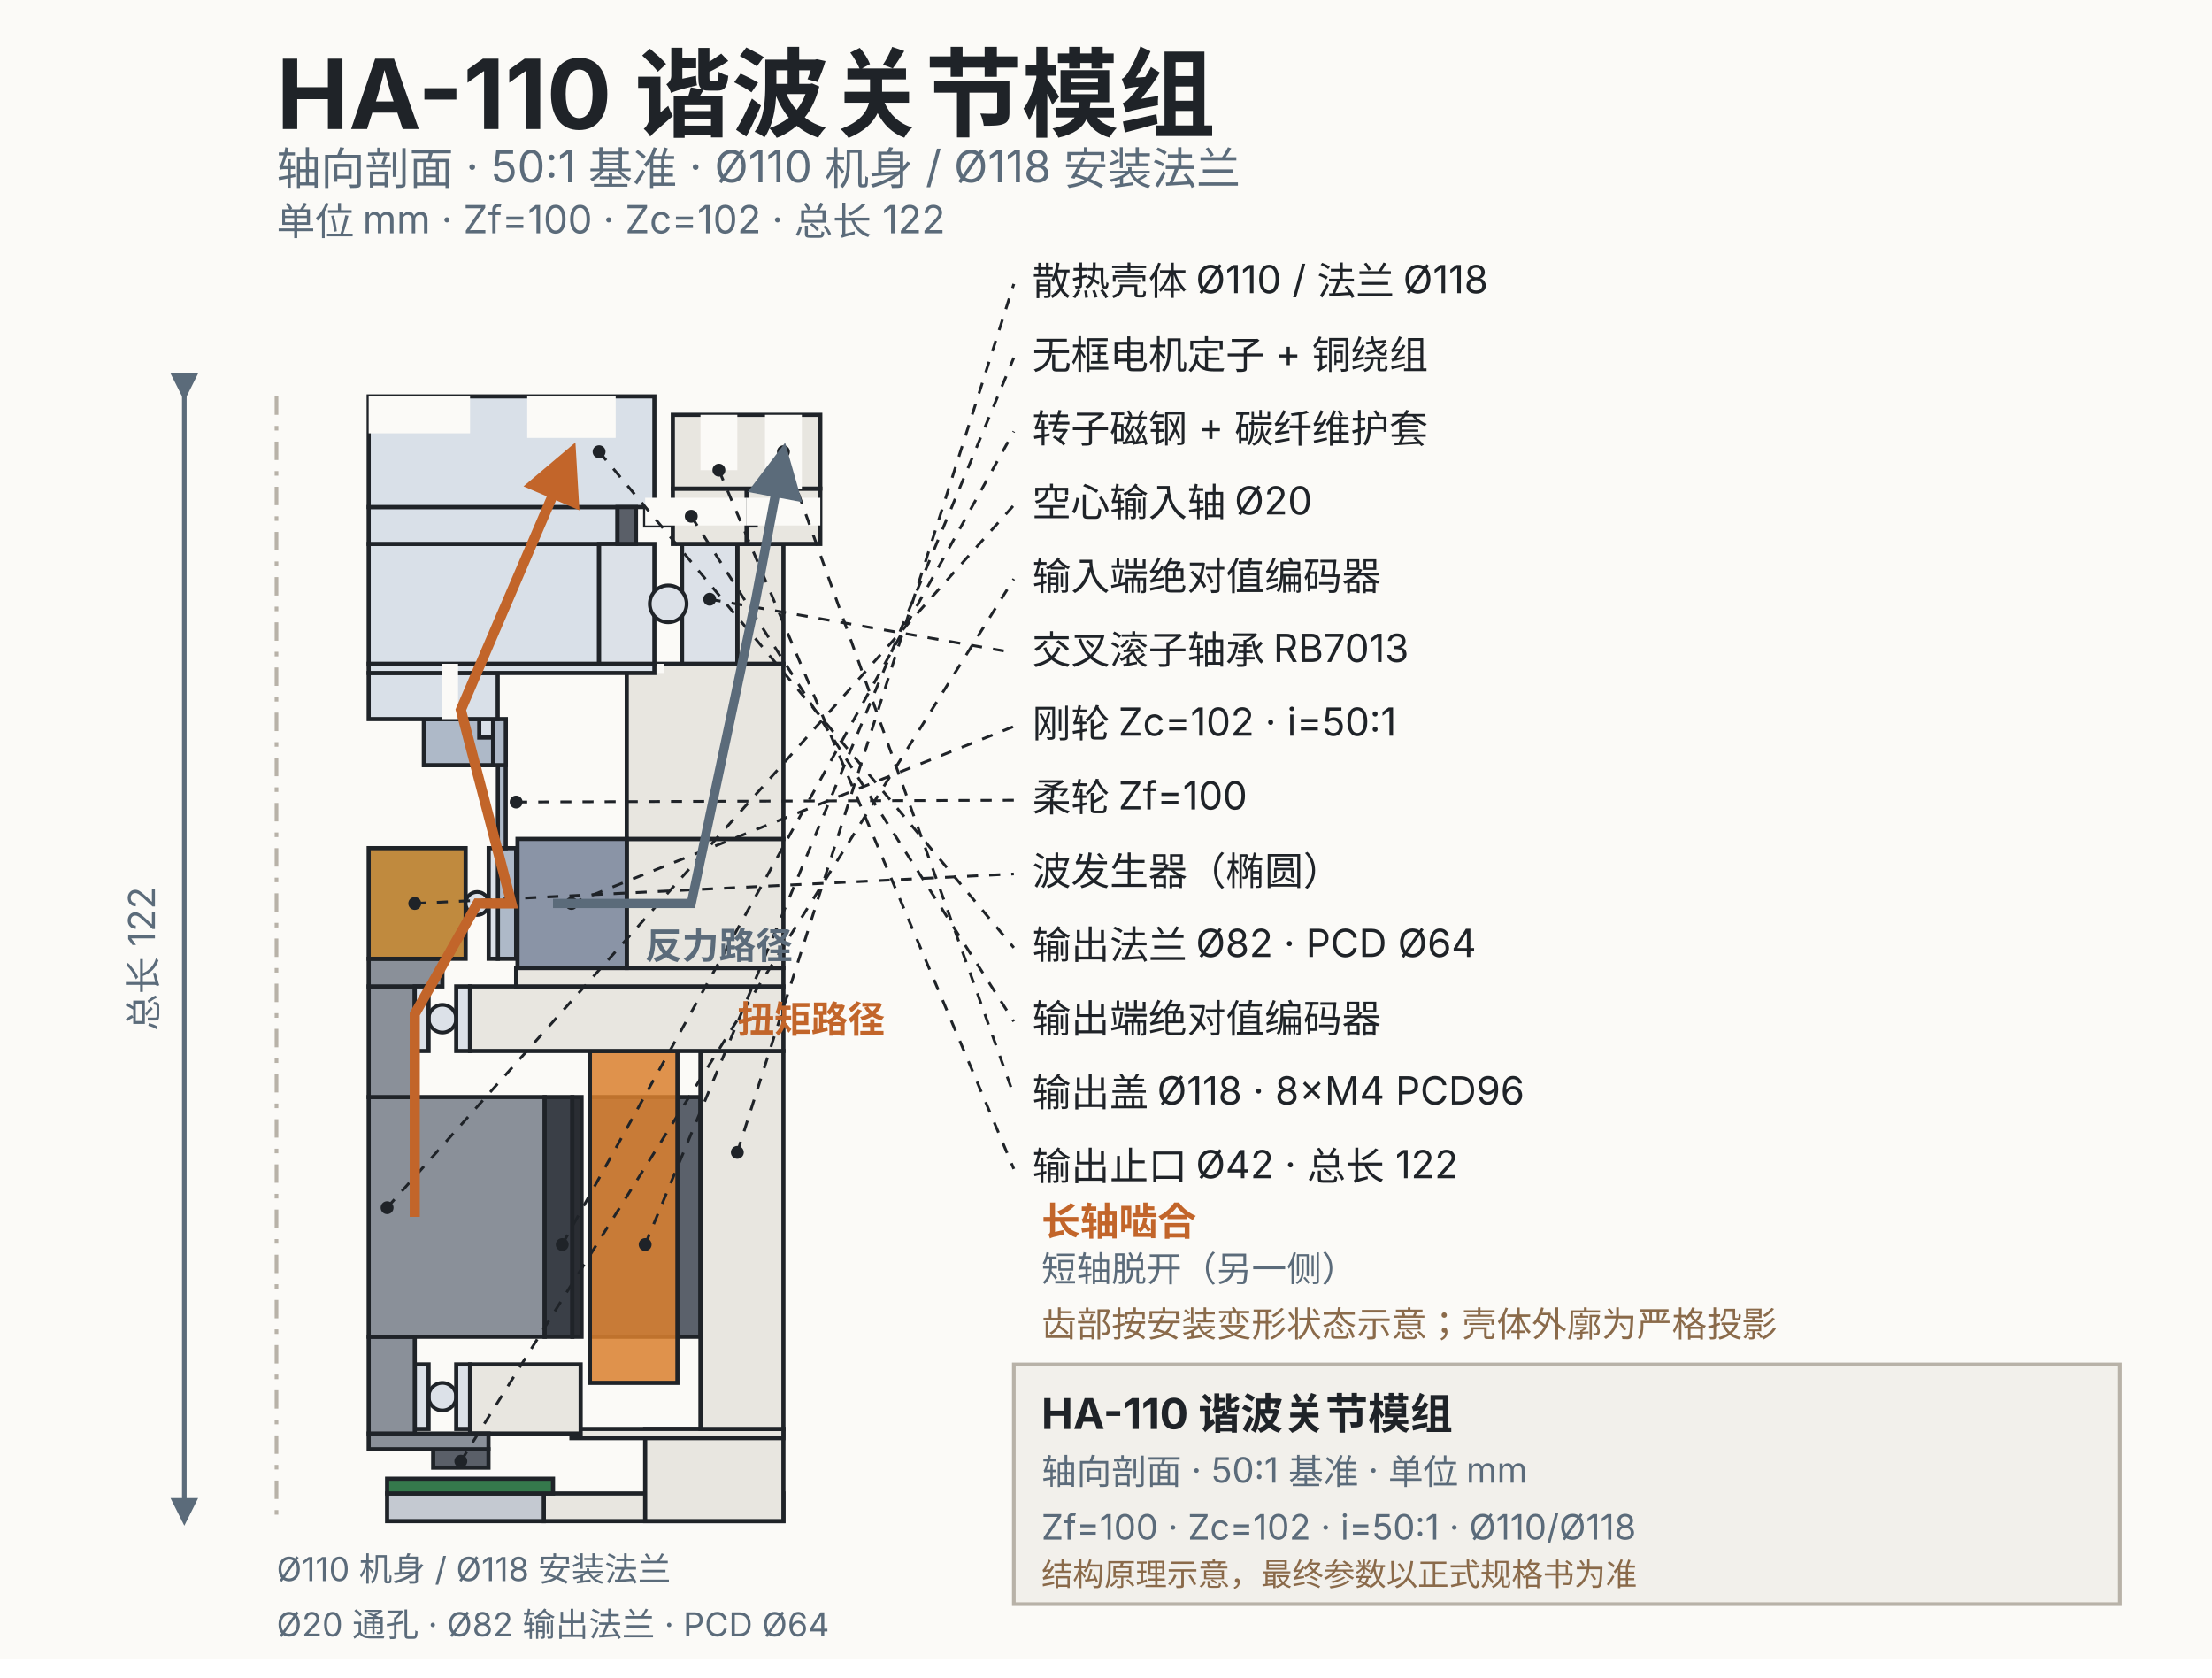
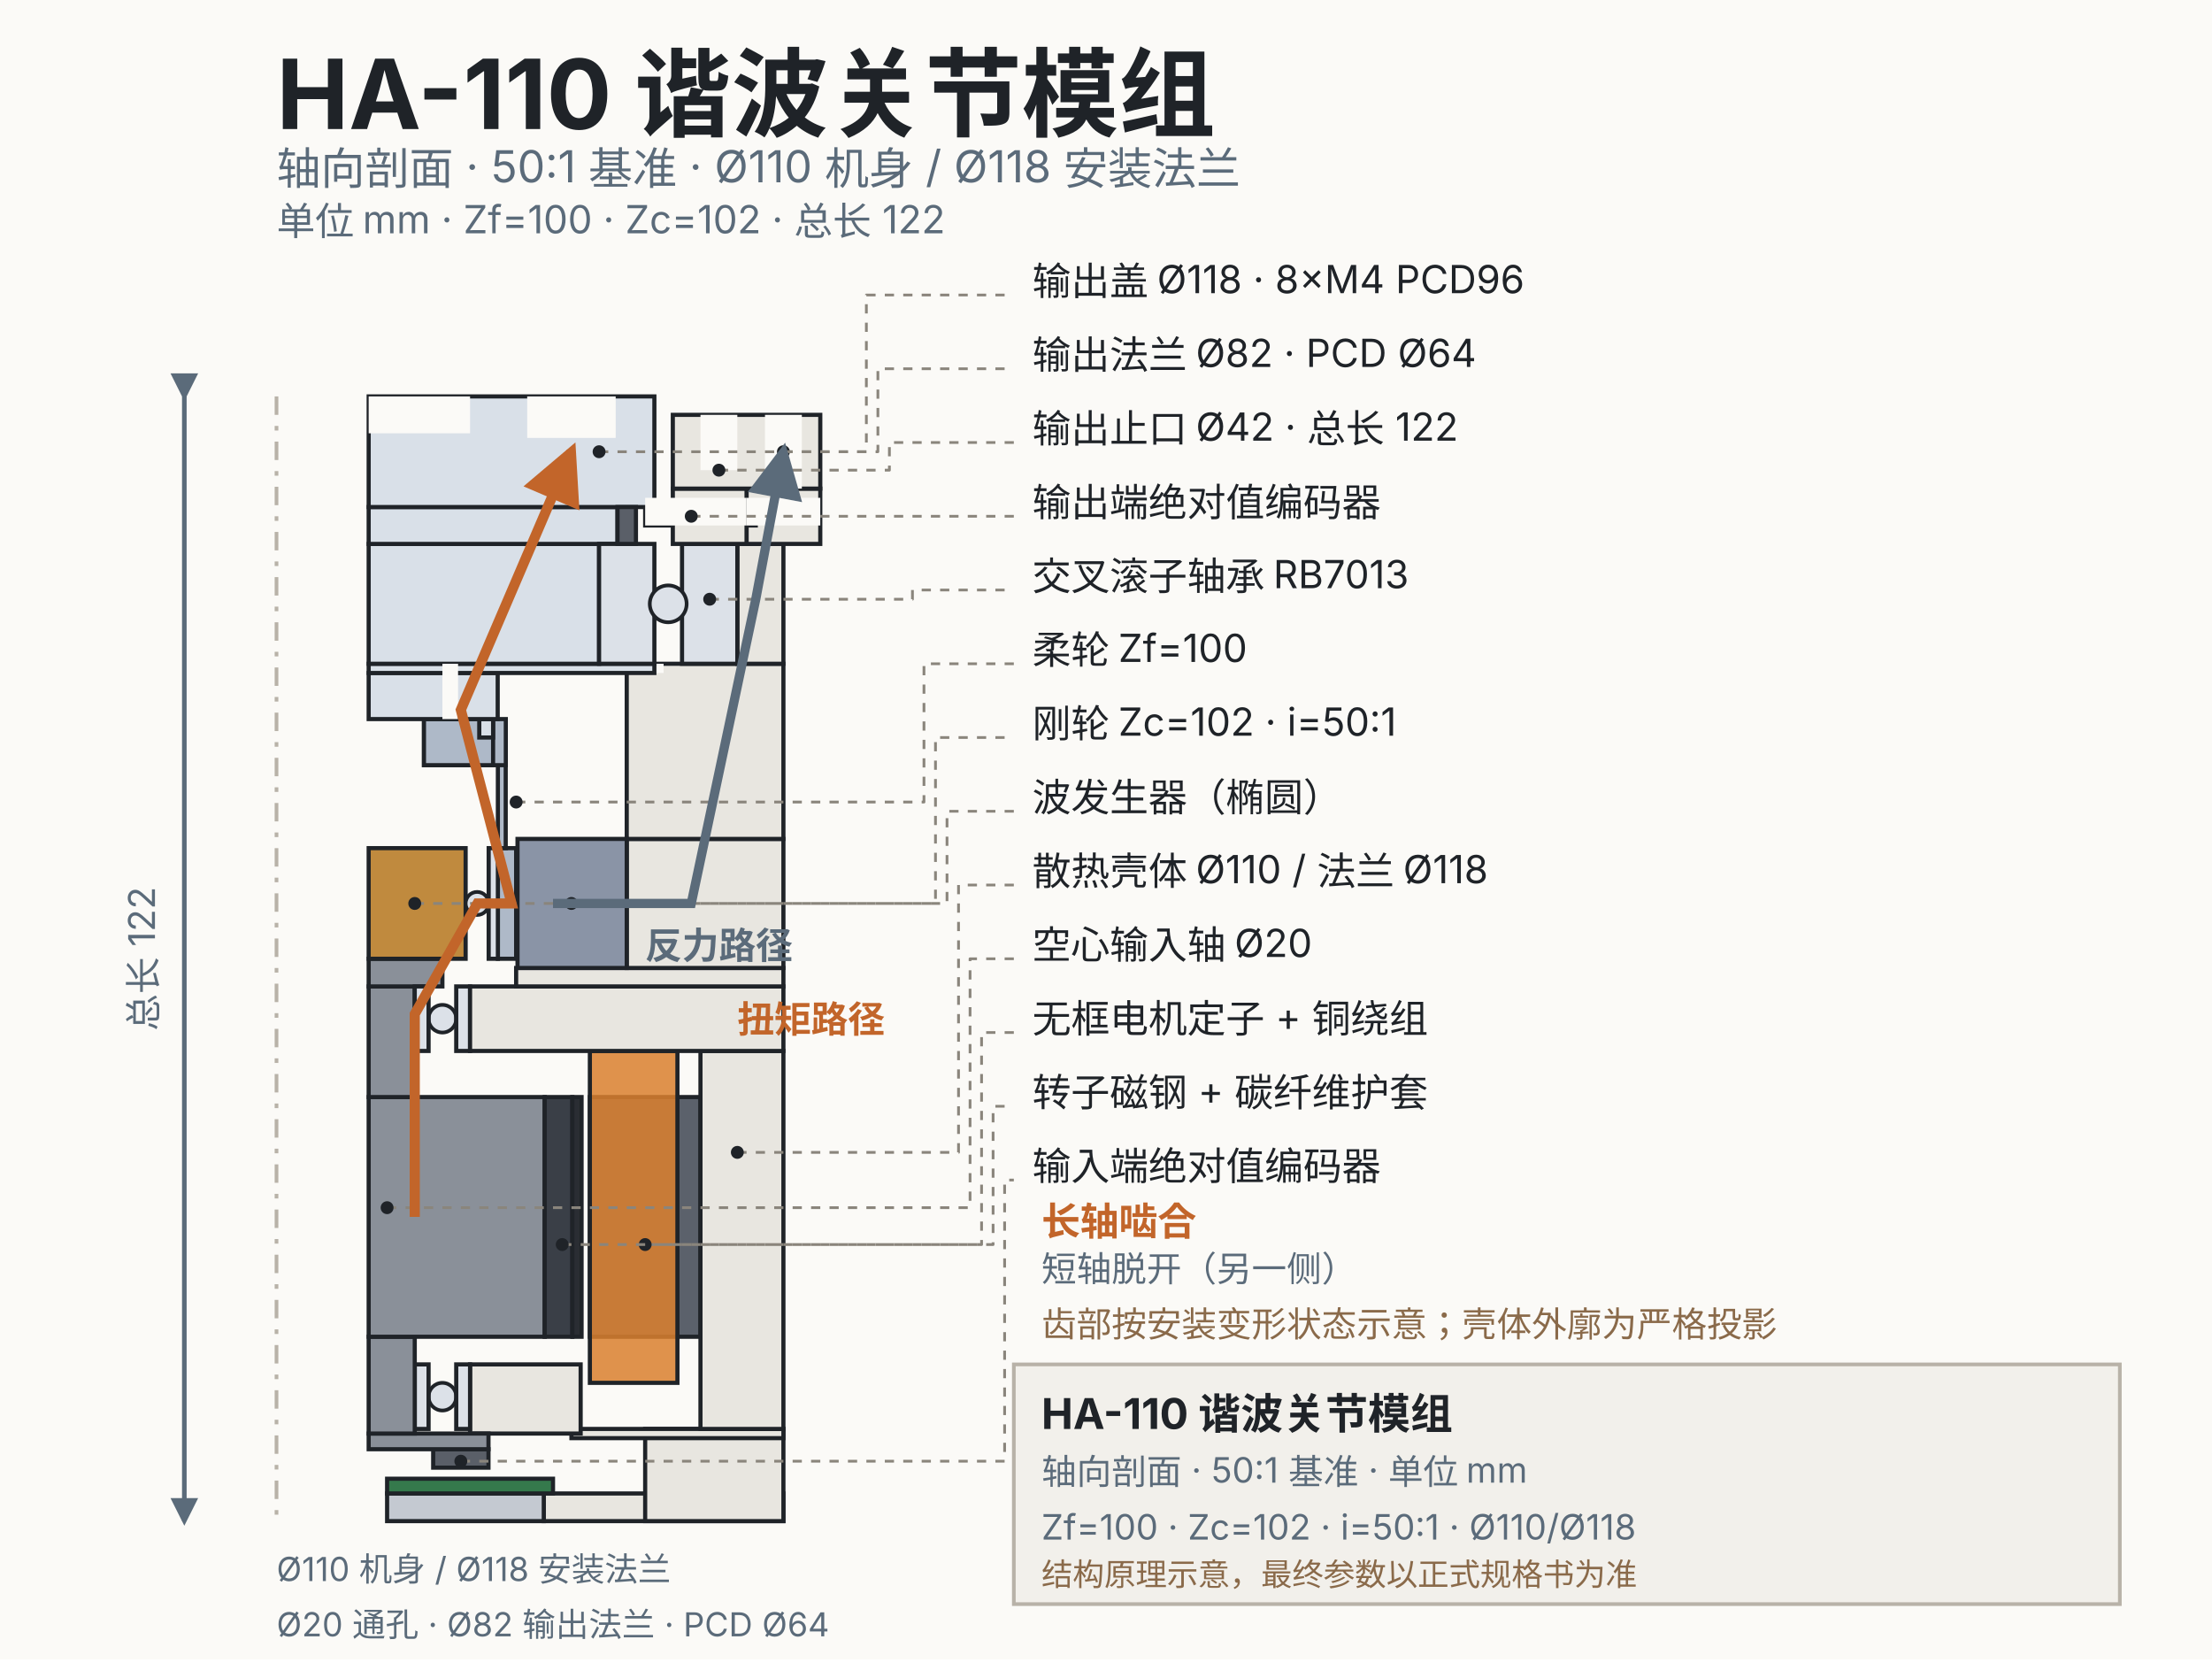
<svg xmlns="http://www.w3.org/2000/svg" viewBox="0 0 240 182" width="960" height="728" font-family="Inter, Noto Sans SC, Arial, sans-serif">
  <rect width="240" height="180" fill="#FBFAF7" />
  <text x="30.00" y="14.00" font-size="10.5" fill="#1F2328" font-weight="700" text-anchor="start">HA-110 谐波关节模组</text>
  <text x="30.00" y="20.00" font-size="4.8" fill="#5B6B7A" font-weight="400" text-anchor="start">轴向剖面 · 50:1 基准 · Ø110 机身 / Ø118 安装法兰</text>
  <text x="30.00" y="25.50" font-size="4.2" fill="#5B6B7A" font-weight="400" text-anchor="start">单位 mm · Zf=100 · Zc=102 · 总长 122</text>
  <line x1="30.00" y1="43.00" x2="30.00" y2="165.00" stroke="#B8B2A8" stroke-width="0.4" stroke-dasharray="2 1.2 0.5 1.2" />
  <rect x="59.00" y="162.00" width="26.00" height="3.00" fill="#E8E6E0" fill-opacity="1.0" stroke="#1F2328" stroke-width="0.45" />
  <rect x="70.00" y="155.00" width="15.00" height="10.00" fill="#E8E6E0" fill-opacity="1.0" stroke="#1F2328" stroke-width="0.45" />
  <rect x="62.00" y="155.00" width="23.00" height="1.00" fill="#E8E6E0" fill-opacity="1.0" stroke="#1F2328" stroke-width="0.45" />
  <rect x="51.00" y="148.00" width="12.00" height="7.50" fill="#E8E6E0" fill-opacity="1.0" stroke="#1F2328" stroke-width="0.45" />
  <rect x="42.00" y="162.00" width="17.00" height="3.00" fill="#C4C9D1" fill-opacity="1.0" stroke="#1F2328" stroke-width="0.45" />
  <rect x="42.00" y="160.40" width="18.00" height="1.60" fill="#1F6B3A" fill-opacity="0.9" stroke="#1F2328" stroke-width="0.45" />
  <rect x="47.00" y="157.20" width="6.00" height="2.00" fill="#5A5F68" fill-opacity="1.0" stroke="#1F2328" stroke-width="0.45" />
  <rect x="40.00" y="155.50" width="13.00" height="1.70" fill="#8A9099" fill-opacity="1.0" stroke="#1F2328" stroke-width="0.45" />
  <circle cx="48.00" cy="151.50" r="1.50" fill="#DCE1E8" stroke="#1F2328" stroke-width="0.4" />
  <rect x="49.50" y="148.00" width="1.50" height="7.00" fill="#DCE1E8" fill-opacity="1.0" stroke="#1F2328" stroke-width="0.45" />
  <rect x="45.00" y="148.00" width="1.50" height="7.00" fill="#DCE1E8" fill-opacity="1.0" stroke="#1F2328" stroke-width="0.45" />
  <rect x="40.00" y="145.00" width="5.00" height="10.50" fill="#8A9099" fill-opacity="1.0" stroke="#1F2328" stroke-width="0.45" />
  <rect x="40.00" y="119.00" width="19.10" height="26.00" fill="#8A9099" fill-opacity="1.0" stroke="#1F2328" stroke-width="0.45" />
  <rect x="59.10" y="119.00" width="3.00" height="26.00" fill="#3A3F47" fill-opacity="1.0" stroke="#1F2328" stroke-width="0.45" />
  <rect x="62.10" y="119.00" width="1.00" height="26.00" fill="#2A2D33" fill-opacity="1.0" stroke="#1F2328" stroke-width="0.45" />
  <rect x="64.00" y="119.00" width="12.00" height="26.00" fill="#5B616B" fill-opacity="1.0" stroke="#1F2328" stroke-width="0.45" />
  <rect x="64.00" y="114.00" width="9.50" height="36.00" fill="#DB802E" fill-opacity="0.85" stroke="#1F2328" stroke-width="0.45" />
  <rect x="40.00" y="107.00" width="5.00" height="12.00" fill="#8A9099" fill-opacity="1.0" stroke="#1F2328" stroke-width="0.45" />
  <rect x="40.00" y="104.00" width="8.00" height="3.00" fill="#8A9099" fill-opacity="1.0" stroke="#1F2328" stroke-width="0.45" />
  <circle cx="48.00" cy="110.50" r="1.50" fill="#DCE1E8" stroke="#1F2328" stroke-width="0.4" />
  <rect x="49.50" y="107.00" width="1.50" height="7.00" fill="#DCE1E8" fill-opacity="1.0" stroke="#1F2328" stroke-width="0.45" />
  <rect x="45.00" y="107.00" width="1.50" height="7.00" fill="#DCE1E8" fill-opacity="1.0" stroke="#1F2328" stroke-width="0.45" />
  <rect x="76.00" y="114.00" width="9.00" height="41.00" fill="#E8E6E0" fill-opacity="1.0" stroke="#1F2328" stroke-width="0.45" />
  <rect x="51.00" y="107.00" width="34.00" height="7.00" fill="#E8E6E0" fill-opacity="1.0" stroke="#1F2328" stroke-width="0.45" />
  <rect x="56.00" y="105.00" width="29.00" height="2.00" fill="#E8E6E0" fill-opacity="1.0" stroke="#1F2328" stroke-width="0.45" />
  <rect x="68.00" y="91.00" width="17.00" height="14.00" fill="#E8E6E0" fill-opacity="1.0" stroke="#1F2328" stroke-width="0.45" />
  <rect x="68.00" y="72.00" width="17.00" height="19.00" fill="#E8E6E0" fill-opacity="1.0" stroke="#1F2328" stroke-width="0.45" />
  <rect x="68.00" y="72.00" width="4.00" height="1.00" fill="#FBFAF7" fill-opacity="1.0" stroke="none" stroke-width="0" />
  <rect x="80.00" y="59.00" width="5.00" height="13.00" fill="#E8E6E0" fill-opacity="1.0" stroke="#1F2328" stroke-width="0.45" />
  <rect x="81.00" y="53.00" width="8.00" height="6.00" fill="#E8E6E0" fill-opacity="1.0" stroke="#1F2328" stroke-width="0.45" />
  <rect x="56.15" y="91.00" width="11.85" height="14.00" fill="#8A94A6" fill-opacity="1.0" stroke="#1F2328" stroke-width="0.45" />
  <rect x="54.02" y="92.00" width="1.98" height="12.00" fill="#AEB9C8" fill-opacity="1.0" stroke="#1F2328" stroke-width="0.45" />
  <rect x="54.02" y="81.00" width="0.85" height="11.00" fill="#AEB9C8" fill-opacity="1.0" stroke="#1F2328" stroke-width="0.45" />
  <rect x="46.00" y="78.00" width="8.88" height="5.00" fill="#AEB9C8" fill-opacity="1.0" stroke="#1F2328" stroke-width="0.45" />
  <rect x="46.00" y="78.00" width="7.50" height="5.00" fill="#AEB9C8" fill-opacity="1.0" stroke="#1F2328" stroke-width="0.45" />
  <rect x="53.02" y="92.00" width="1.00" height="12.00" fill="#DCE1E8" fill-opacity="1.0" stroke="#1F2328" stroke-width="0.45" />
  <rect x="40.00" y="92.00" width="10.52" height="12.00" fill="#C08A3E" fill-opacity="1.0" stroke="#1F2328" stroke-width="0.45" />
  <circle cx="51.77" cy="98.00" r="1.25" fill="#DCE1E8" stroke="#1F2328" stroke-width="0.4" />
  <rect x="52.00" y="78.00" width="1.50" height="2.00" fill="#D9E0E8" fill-opacity="1.0" stroke="#1F2328" stroke-width="0.45" />
  <rect x="40.00" y="73.00" width="14.00" height="5.00" fill="#D9E0E8" fill-opacity="1.0" stroke="#1F2328" stroke-width="0.45" />
  <rect x="40.00" y="72.00" width="31.00" height="1.00" fill="#D9E0E8" fill-opacity="1.0" stroke="#1F2328" stroke-width="0.45" />
  <rect x="40.00" y="59.00" width="25.00" height="13.00" fill="#D9E0E8" fill-opacity="1.0" stroke="#1F2328" stroke-width="0.45" />
  <rect x="40.00" y="55.00" width="27.00" height="4.00" fill="#D9E0E8" fill-opacity="1.0" stroke="#1F2328" stroke-width="0.45" />
  <rect x="40.00" y="43.00" width="31.00" height="12.00" fill="#D9E0E8" fill-opacity="1.0" stroke="#1F2328" stroke-width="0.45" />
  <rect x="40.00" y="43.00" width="11.00" height="4.00" fill="#FBFAF7" fill-opacity="1.0" stroke="none" stroke-width="0" />
  <rect x="57.20" y="43.00" width="9.60" height="4.50" fill="#FBFAF7" fill-opacity="1.0" stroke="none" stroke-width="0" />
  <rect x="48.00" y="72.00" width="1.70" height="6.00" fill="#FBFAF7" fill-opacity="1.0" stroke="none" stroke-width="0" />
  <rect x="74.00" y="59.00" width="6.00" height="13.00" fill="#DCE1E8" fill-opacity="1.0" stroke="#1F2328" stroke-width="0.45" />
  <rect x="65.00" y="59.00" width="6.00" height="13.00" fill="#DCE1E8" fill-opacity="1.0" stroke="#1F2328" stroke-width="0.45" />
  <circle cx="72.50" cy="65.50" r="2.00" fill="#DCE1E8" stroke="#1F2328" stroke-width="0.4" />
  <rect x="67.00" y="55.00" width="2.00" height="4.00" fill="#5A5F68" fill-opacity="1.0" stroke="#1F2328" stroke-width="0.45" />
  <rect x="70.00" y="55.40" width="12.00" height="1.60" fill="#1F6B3A" fill-opacity="0.9" stroke="#1F2328" stroke-width="0.45" />
  <rect x="73.00" y="53.00" width="8.00" height="6.00" fill="#E8E6E0" fill-opacity="1.0" stroke="#1F2328" stroke-width="0.45" />
  <rect x="73.00" y="45.00" width="16.00" height="8.00" fill="#E8E6E0" fill-opacity="1.0" stroke="#1F2328" stroke-width="0.45" />
  <rect x="70.00" y="54.00" width="11.00" height="3.00" fill="#FBFAF7" fill-opacity="1.0" stroke="none" stroke-width="0" />
  <rect x="81.00" y="54.00" width="8.00" height="3.00" fill="#FBFAF7" fill-opacity="1.0" stroke="none" stroke-width="0" />
  <rect x="76.00" y="45.00" width="4.00" height="6.00" fill="#FBFAF7" fill-opacity="1.0" stroke="none" stroke-width="0" />
  <rect x="83.00" y="45.00" width="4.00" height="8.00" fill="#FBFAF7" fill-opacity="1.0" stroke="none" stroke-width="0" />
-   <line x1="80.00" y1="125.00" x2="110.00" y2="30.80" stroke="#1F2328" stroke-width="0.3" stroke-dasharray="1.2 1.2" />
-   <circle cx="80.00" cy="125.00" r="0.7" fill="#1F2328" />
-   <text x="112.00" y="32.00" font-size="4.2" fill="#1F2328" font-weight="400" text-anchor="start">散热壳体 Ø110 / 法兰 Ø118</text>
-   <line x1="70.00" y1="135.00" x2="110.00" y2="38.80" stroke="#1F2328" stroke-width="0.3" stroke-dasharray="1.2 1.2" />
-   <circle cx="70.00" cy="135.00" r="0.7" fill="#1F2328" />
-   <text x="112.00" y="40.00" font-size="4.2" fill="#1F2328" font-weight="400" text-anchor="start">无框电机定子 + 铜绕组</text>
-   <line x1="61.00" y1="135.00" x2="110.00" y2="46.80" stroke="#1F2328" stroke-width="0.3" stroke-dasharray="1.2 1.2" />
-   <circle cx="61.00" cy="135.00" r="0.7" fill="#1F2328" />
-   <text x="112.00" y="48.00" font-size="4.2" fill="#1F2328" font-weight="400" text-anchor="start">转子磁钢 + 碳纤维护套</text>
-   <line x1="42.00" y1="131.00" x2="110.00" y2="54.80" stroke="#1F2328" stroke-width="0.3" stroke-dasharray="1.2 1.2" />
-   <circle cx="42.00" cy="131.00" r="0.7" fill="#1F2328" />
-   <text x="112.00" y="56.00" font-size="4.2" fill="#1F2328" font-weight="400" text-anchor="start">空心输入轴 Ø20</text>
-   <line x1="50.00" y1="158.50" x2="110.00" y2="62.80" stroke="#1F2328" stroke-width="0.3" stroke-dasharray="1.2 1.2" />
-   <circle cx="50.00" cy="158.50" r="0.7" fill="#1F2328" />
-   <text x="112.00" y="64.00" font-size="4.2" fill="#1F2328" font-weight="400" text-anchor="start">输入端绝对值编码器</text>
-   <line x1="77.00" y1="65.00" x2="110.00" y2="70.80" stroke="#1F2328" stroke-width="0.3" stroke-dasharray="1.2 1.2" />
+   <polyline points="85.00,49.00 94.00,49.00 94.00,32.00 110.00,32.00" fill="none" stroke="#8A857C" stroke-width="0.3" stroke-dasharray="1 1" stroke-linejoin="round" />
+   <circle cx="85.00" cy="49.00" r="0.7" fill="#1F2328" />
+   <text x="112.00" y="32.00" font-size="4.2" fill="#1F2328" font-weight="400" text-anchor="start">输出盖 Ø118 · 8×M4 PCD96</text>
+   <polyline points="65.00,49.00 95.25,49.00 95.25,40.00 110.00,40.00" fill="none" stroke="#8A857C" stroke-width="0.3" stroke-dasharray="1 1" stroke-linejoin="round" />
+   <circle cx="65.00" cy="49.00" r="0.7" fill="#1F2328" />
+   <text x="112.00" y="40.00" font-size="4.2" fill="#1F2328" font-weight="400" text-anchor="start">输出法兰 Ø82 · PCD Ø64</text>
+   <polyline points="78.00,51.00 96.50,51.00 96.50,48.00 110.00,48.00" fill="none" stroke="#8A857C" stroke-width="0.3" stroke-dasharray="1 1" stroke-linejoin="round" />
+   <circle cx="78.00" cy="51.00" r="0.7" fill="#1F2328" />
+   <text x="112.00" y="48.00" font-size="4.2" fill="#1F2328" font-weight="400" text-anchor="start">输出止口 Ø42 · 总长 122</text>
+   <polyline points="75.00,56.00 97.75,56.00 97.75,56.00 110.00,56.00" fill="none" stroke="#8A857C" stroke-width="0.3" stroke-dasharray="1 1" stroke-linejoin="round" />
+   <circle cx="75.00" cy="56.00" r="0.7" fill="#1F2328" />
+   <text x="112.00" y="56.00" font-size="4.2" fill="#1F2328" font-weight="400" text-anchor="start">输出端绝对值编码器</text>
+   <polyline points="77.00,65.00 99.00,65.00 99.00,64.00 110.00,64.00" fill="none" stroke="#8A857C" stroke-width="0.3" stroke-dasharray="1 1" stroke-linejoin="round" />
  <circle cx="77.00" cy="65.00" r="0.7" fill="#1F2328" />
-   <text x="112.00" y="72.00" font-size="4.2" fill="#1F2328" font-weight="400" text-anchor="start">交叉滚子轴承 RB7013</text>
-   <line x1="62.00" y1="98.00" x2="110.00" y2="78.80" stroke="#1F2328" stroke-width="0.3" stroke-dasharray="1.2 1.2" />
+   <text x="112.00" y="64.00" font-size="4.2" fill="#1F2328" font-weight="400" text-anchor="start">交叉滚子轴承 RB7013</text>
+   <polyline points="56.00,87.00 100.25,87.00 100.25,72.00 110.00,72.00" fill="none" stroke="#8A857C" stroke-width="0.3" stroke-dasharray="1 1" stroke-linejoin="round" />
+   <circle cx="56.00" cy="87.00" r="0.7" fill="#1F2328" />
+   <text x="112.00" y="72.00" font-size="4.2" fill="#1F2328" font-weight="400" text-anchor="start">柔轮 Zf=100</text>
+   <polyline points="62.00,98.00 101.50,98.00 101.50,80.00 110.00,80.00" fill="none" stroke="#8A857C" stroke-width="0.3" stroke-dasharray="1 1" stroke-linejoin="round" />
  <circle cx="62.00" cy="98.00" r="0.7" fill="#1F2328" />
  <text x="112.00" y="80.00" font-size="4.2" fill="#1F2328" font-weight="400" text-anchor="start">刚轮 Zc=102 · i=50:1</text>
-   <line x1="56.00" y1="87.00" x2="110.00" y2="86.80" stroke="#1F2328" stroke-width="0.3" stroke-dasharray="1.2 1.2" />
-   <circle cx="56.00" cy="87.00" r="0.7" fill="#1F2328" />
-   <text x="112.00" y="88.00" font-size="4.2" fill="#1F2328" font-weight="400" text-anchor="start">柔轮 Zf=100</text>
-   <line x1="45.00" y1="98.00" x2="110.00" y2="94.80" stroke="#1F2328" stroke-width="0.3" stroke-dasharray="1.2 1.2" />
+   <polyline points="45.00,98.00 102.75,98.00 102.75,88.00 110.00,88.00" fill="none" stroke="#8A857C" stroke-width="0.3" stroke-dasharray="1 1" stroke-linejoin="round" />
  <circle cx="45.00" cy="98.00" r="0.7" fill="#1F2328" />
-   <text x="112.00" y="96.00" font-size="4.2" fill="#1F2328" font-weight="400" text-anchor="start">波发生器（椭圆）</text>
-   <line x1="65.00" y1="49.00" x2="110.00" y2="102.80" stroke="#1F2328" stroke-width="0.3" stroke-dasharray="1.2 1.2" />
-   <circle cx="65.00" cy="49.00" r="0.7" fill="#1F2328" />
-   <text x="112.00" y="104.00" font-size="4.2" fill="#1F2328" font-weight="400" text-anchor="start">输出法兰 Ø82 · PCD Ø64</text>
-   <line x1="75.00" y1="56.00" x2="110.00" y2="110.80" stroke="#1F2328" stroke-width="0.3" stroke-dasharray="1.2 1.2" />
-   <circle cx="75.00" cy="56.00" r="0.7" fill="#1F2328" />
-   <text x="112.00" y="112.00" font-size="4.2" fill="#1F2328" font-weight="400" text-anchor="start">输出端绝对值编码器</text>
-   <line x1="85.00" y1="49.00" x2="110.00" y2="118.80" stroke="#1F2328" stroke-width="0.3" stroke-dasharray="1.2 1.2" />
-   <circle cx="85.00" cy="49.00" r="0.7" fill="#1F2328" />
-   <text x="112.00" y="120.00" font-size="4.2" fill="#1F2328" font-weight="400" text-anchor="start">输出盖 Ø118 · 8×M4 PCD96</text>
-   <line x1="78.00" y1="51.00" x2="110.00" y2="126.80" stroke="#1F2328" stroke-width="0.3" stroke-dasharray="1.2 1.2" />
-   <circle cx="78.00" cy="51.00" r="0.7" fill="#1F2328" />
-   <text x="112.00" y="128.00" font-size="4.2" fill="#1F2328" font-weight="400" text-anchor="start">输出止口 Ø42 · 总长 122</text>
+   <text x="112.00" y="88.00" font-size="4.2" fill="#1F2328" font-weight="400" text-anchor="start">波发生器（椭圆）</text>
+   <polyline points="80.00,125.00 104.00,125.00 104.00,96.00 110.00,96.00" fill="none" stroke="#8A857C" stroke-width="0.3" stroke-dasharray="1 1" stroke-linejoin="round" />
+   <circle cx="80.00" cy="125.00" r="0.7" fill="#1F2328" />
+   <text x="112.00" y="96.00" font-size="4.2" fill="#1F2328" font-weight="400" text-anchor="start">散热壳体 Ø110 / 法兰 Ø118</text>
+   <polyline points="42.00,131.00 105.25,131.00 105.25,104.00 110.00,104.00" fill="none" stroke="#8A857C" stroke-width="0.3" stroke-dasharray="1 1" stroke-linejoin="round" />
+   <circle cx="42.00" cy="131.00" r="0.7" fill="#1F2328" />
+   <text x="112.00" y="104.00" font-size="4.2" fill="#1F2328" font-weight="400" text-anchor="start">空心输入轴 Ø20</text>
+   <polyline points="70.00,135.00 106.50,135.00 106.50,112.00 110.00,112.00" fill="none" stroke="#8A857C" stroke-width="0.3" stroke-dasharray="1 1" stroke-linejoin="round" />
+   <circle cx="70.00" cy="135.00" r="0.7" fill="#1F2328" />
+   <text x="112.00" y="112.00" font-size="4.2" fill="#1F2328" font-weight="400" text-anchor="start">无框电机定子 + 铜绕组</text>
+   <polyline points="61.00,135.00 107.75,135.00 107.75,120.00 110.00,120.00" fill="none" stroke="#8A857C" stroke-width="0.3" stroke-dasharray="1 1" stroke-linejoin="round" />
+   <circle cx="61.00" cy="135.00" r="0.7" fill="#1F2328" />
+   <text x="112.00" y="120.00" font-size="4.2" fill="#1F2328" font-weight="400" text-anchor="start">转子磁钢 + 碳纤维护套</text>
+   <polyline points="50.00,158.50 109.00,158.50 109.00,128.00 110.00,128.00" fill="none" stroke="#8A857C" stroke-width="0.3" stroke-dasharray="1 1" stroke-linejoin="round" />
+   <circle cx="50.00" cy="158.50" r="0.7" fill="#1F2328" />
+   <text x="112.00" y="128.00" font-size="4.2" fill="#1F2328" font-weight="400" text-anchor="start">输入端绝对值编码器</text>
  <text x="30.00" y="171.50" font-size="3.6" fill="#5B6B7A" font-weight="400" text-anchor="start">Ø110 机身 / Ø118 安装法兰</text>
  <text x="30.00" y="177.50" font-size="3.6" fill="#5B6B7A" font-weight="400" text-anchor="start">Ø20 通孔 · Ø82 输出法兰 · PCD Ø64</text>
  <line x1="20.00" y1="43.00" x2="20.00" y2="165.00" stroke="#5B6B7A" stroke-width="0.5" marker-start="url(#arrow-st)" marker-end="url(#arrow-st)" />
  <text x="17.00" y="104.00" font-size="4.0" fill="#5B6B7A" text-anchor="middle" transform="rotate(-90 17 104)">总长 122</text>
  <polyline points="45.00,132.00 45.00,110.00 51.80,98.00 55.50,98.00 50.00,77.00 62.00,49.00" fill="none" stroke="#C2652A" stroke-width="1.1" marker-end="url(#arrow-cu)" />
  <polyline points="60.00,98.00 75.00,98.00 82.00,65.00 85.00,49.00" fill="none" stroke="#5B6B7A" stroke-width="1.0" marker-end="url(#arrow-st)" />
  <text x="113.00" y="134.00" font-size="4.2" fill="#C2652A" font-weight="700" text-anchor="start">长轴啮合</text>
  <text x="113.00" y="139.00" font-size="3.8" fill="#5B6B7A" font-weight="400" text-anchor="start">短轴脱开（另一侧）</text>
  <text x="80.00" y="112.00" font-size="4.0" fill="#C2652A" font-weight="700" text-anchor="start">扭矩路径</text>
  <text x="70.00" y="104.00" font-size="4.0" fill="#5B6B7A" font-weight="700" text-anchor="start">反力路径</text>
  <text x="113.00" y="145.00" font-size="3.8" fill="#8A6A4A" font-weight="400" text-anchor="start">齿部按安装变形状态示意；壳体外廓为严格投影</text>
  <defs>
    <marker id="arrow-cu" markerWidth="6" markerHeight="6" refX="5" refY="3" orient="auto">
      <path d="M0,0 L6,3 L0,6 z" fill="#C2652A" />
    </marker>
    <marker id="arrow-st" markerWidth="6" markerHeight="6" refX="5" refY="3" orient="auto">
      <path d="M0,0 L6,3 L0,6 z" fill="#5B6B7A" />
    </marker>
  </defs>
  <rect x="110" y="148" width="120" height="26" fill="#F2F0EB" stroke="#B8B2A8" stroke-width="0.4" />
  <text x="113.00" y="155.00" font-size="4.6" fill="#1F2328" font-weight="700" text-anchor="start">HA-110 谐波关节模组</text>
  <text x="113.00" y="161.00" font-size="3.8" fill="#5B6B7A" font-weight="400" text-anchor="start">轴向剖面 · 50:1 基准 · 单位 mm</text>
  <text x="113.00" y="167.00" font-size="3.8" fill="#5B6B7A" font-weight="400" text-anchor="start">Zf=100 · Zc=102 · i=50:1 · Ø110/Ø118</text>
  <text x="113.00" y="172.00" font-size="3.4" fill="#8A6A4A" font-weight="400" text-anchor="start">结构原理示意，最终参数以正式规格书为准</text>
</svg>
